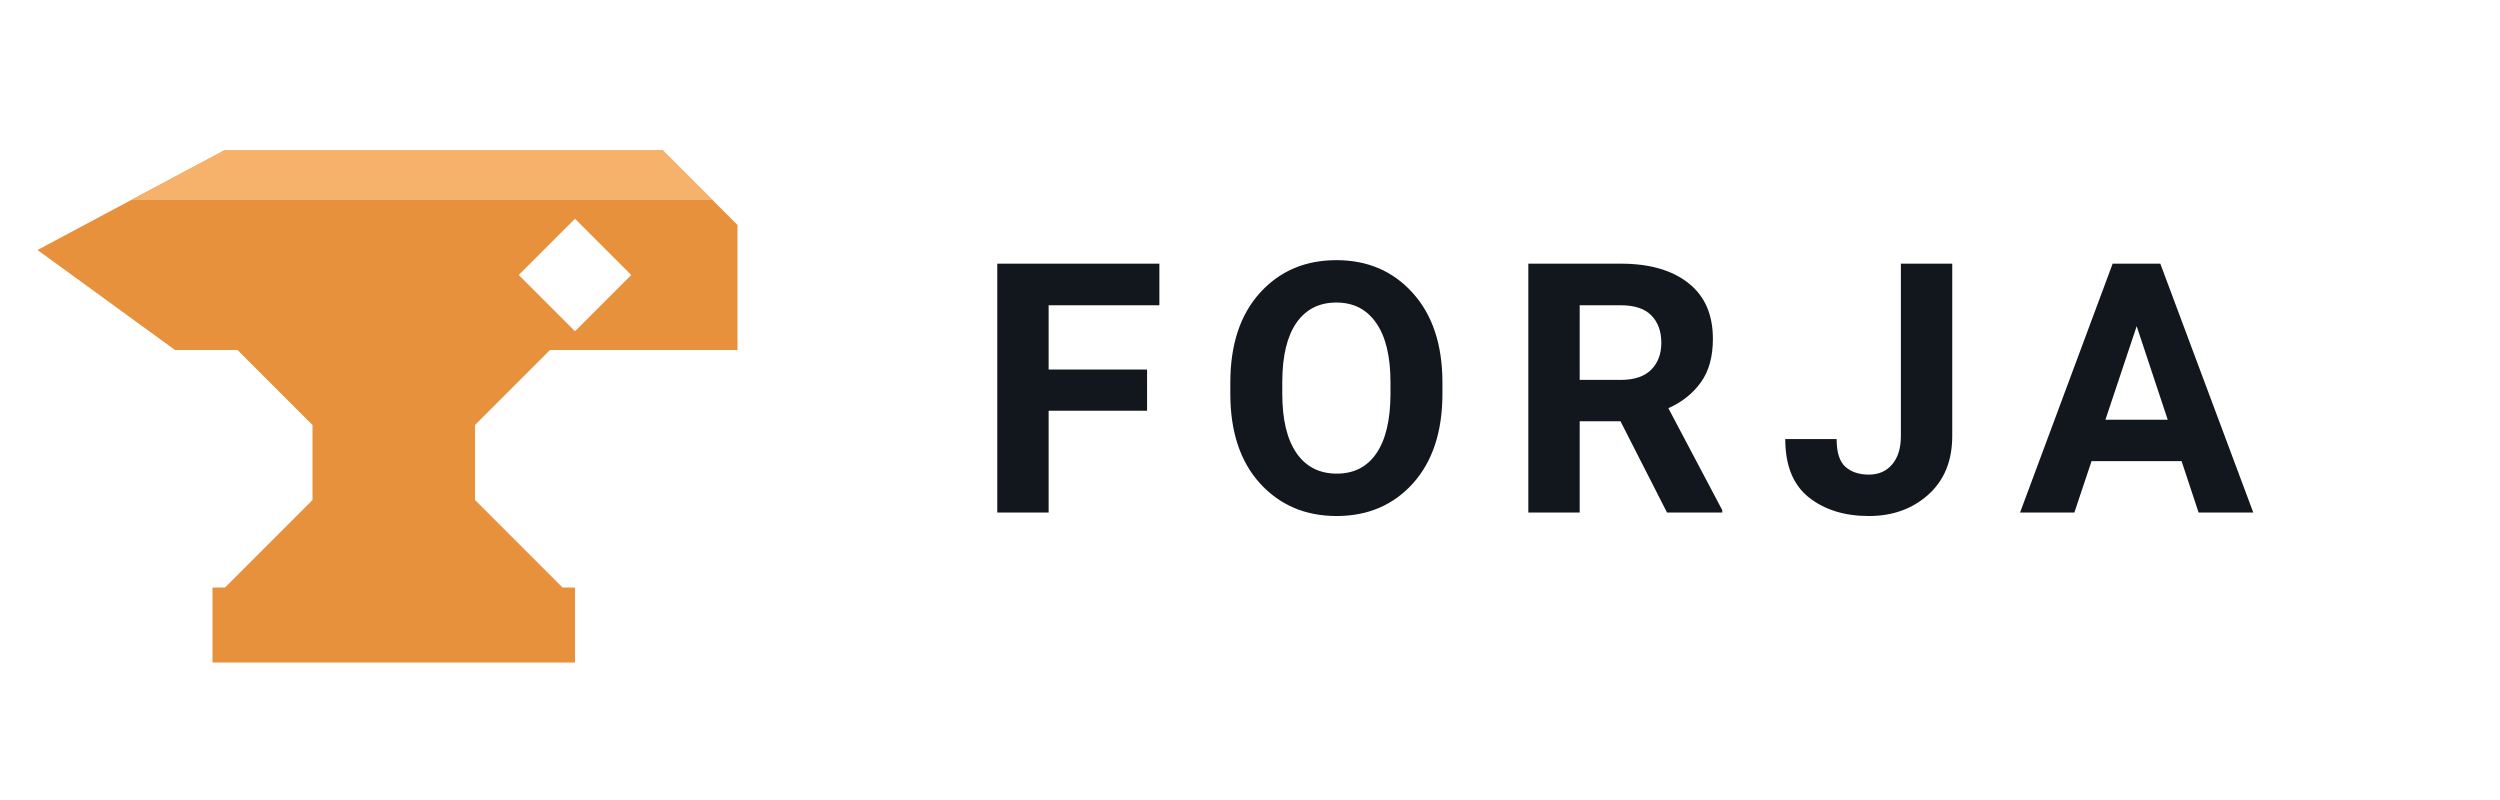
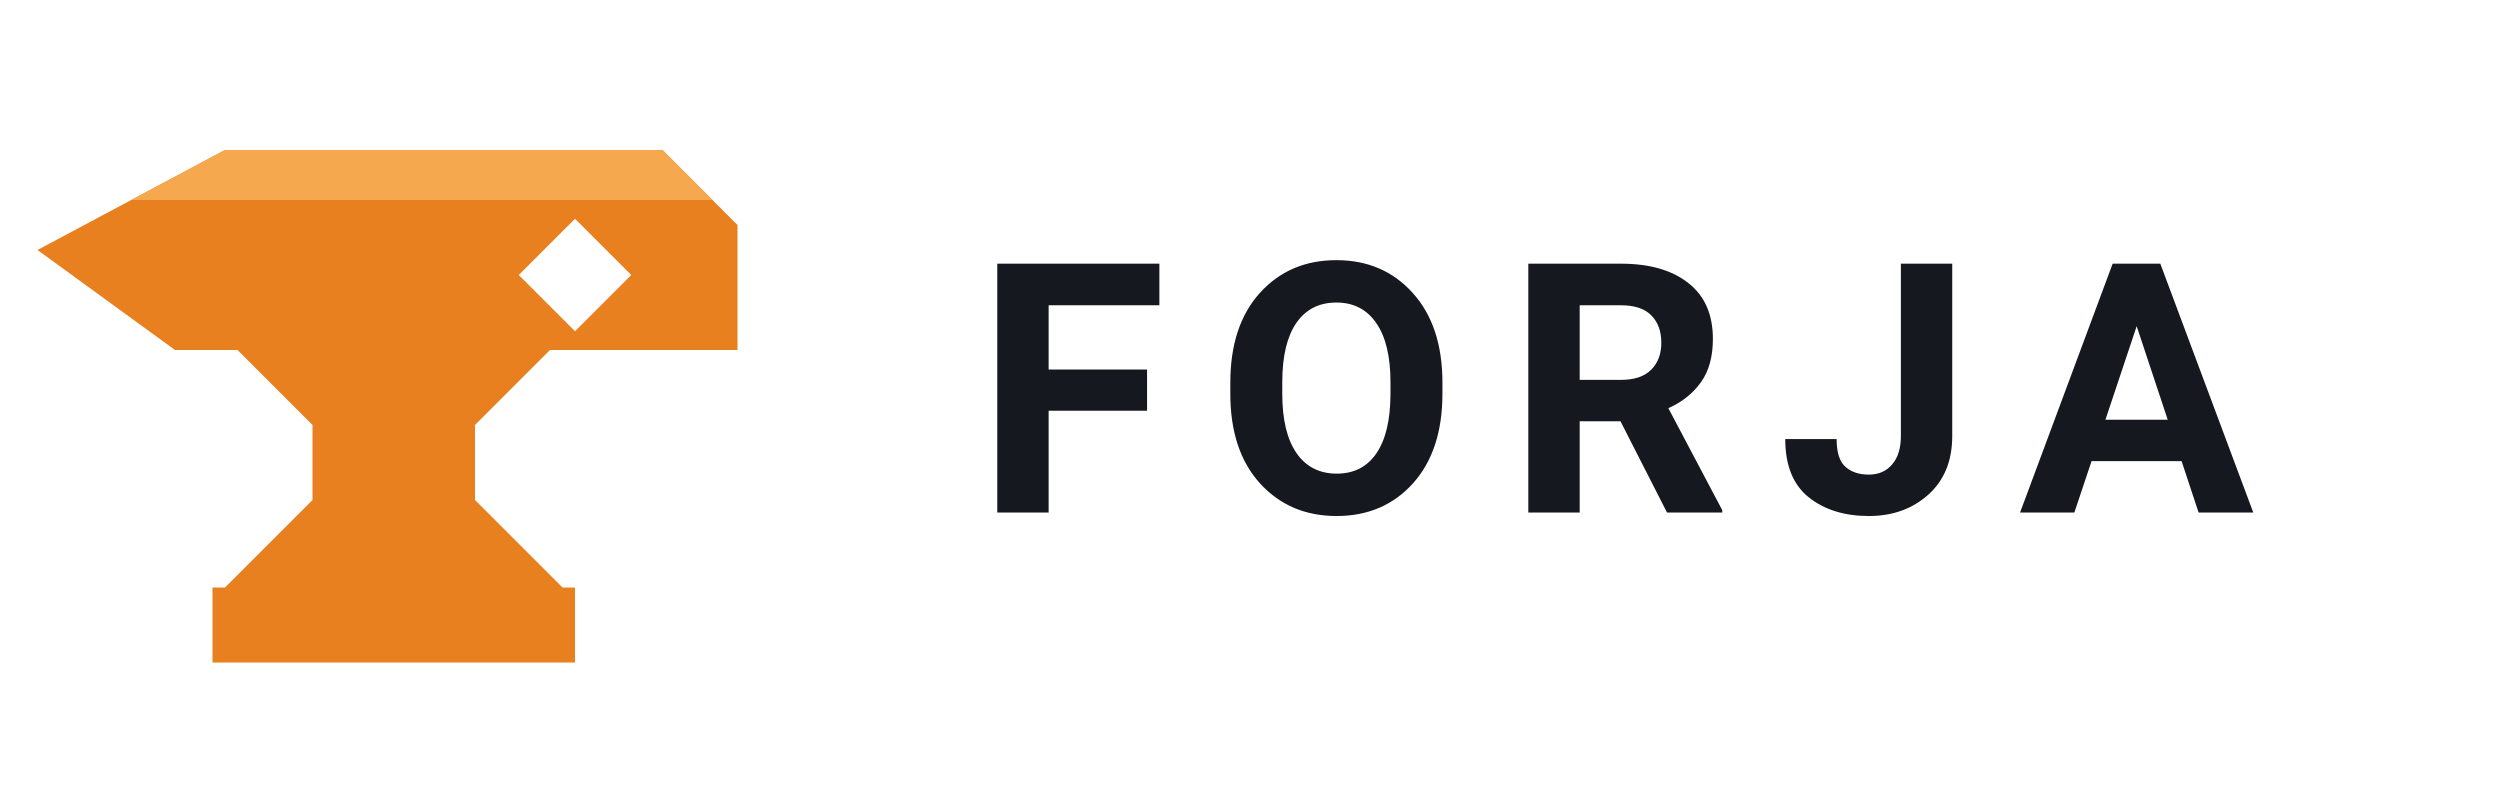
<svg xmlns="http://www.w3.org/2000/svg" viewBox="0 0 200 64" width="200" height="64" role="img" aria-label="FORJA">
-   <path fill="#e8913c" fill-rule="evenodd" d="M3 20 L18 12 L53 12 L59 18 L59 28 L44 28 L38 34 L38 40 L45 47 L46 47 L46 53 L17 53 L17 47 L18 47 L25 40 L25 34 L19 28 L14 28 Z M46 17.5 L50.5 22 L46 26.5 L41.5 22 Z" />
-   <path fill="#f6b26b" d="M18 12 L53 12 L57 16 L10.5 16 Z" />
-   <text x="78" y="41" fill="#12161d" font-family="ui-sans-serif, system-ui, -apple-system, 'Segoe UI', Roboto, sans-serif" font-size="28" font-weight="700" letter-spacing="3.9">FORJA</text>
+   <path fill="#e8801f" fill-rule="evenodd" d="M3 20 L18 12 L53 12 L59 18 L59 28 L44 28 L38 34 L38 40 L45 47 L46 47 L46 53 L17 53 L17 47 L18 47 L25 40 L25 34 L19 28 L14 28 Z M46 17.5 L50.5 22 L46 26.5 L41.5 22 Z" />
+   <path fill="#f6a84f" d="M18 12 L53 12 L57 16 L10.5 16 Z" />
+   <text x="78" y="41" fill="#15181e" font-family="'IBM Plex Sans', ui-sans-serif, system-ui, -apple-system, 'Segoe UI', Roboto, sans-serif" font-size="28" font-weight="700" letter-spacing="3.9">FORJA</text>
</svg>
